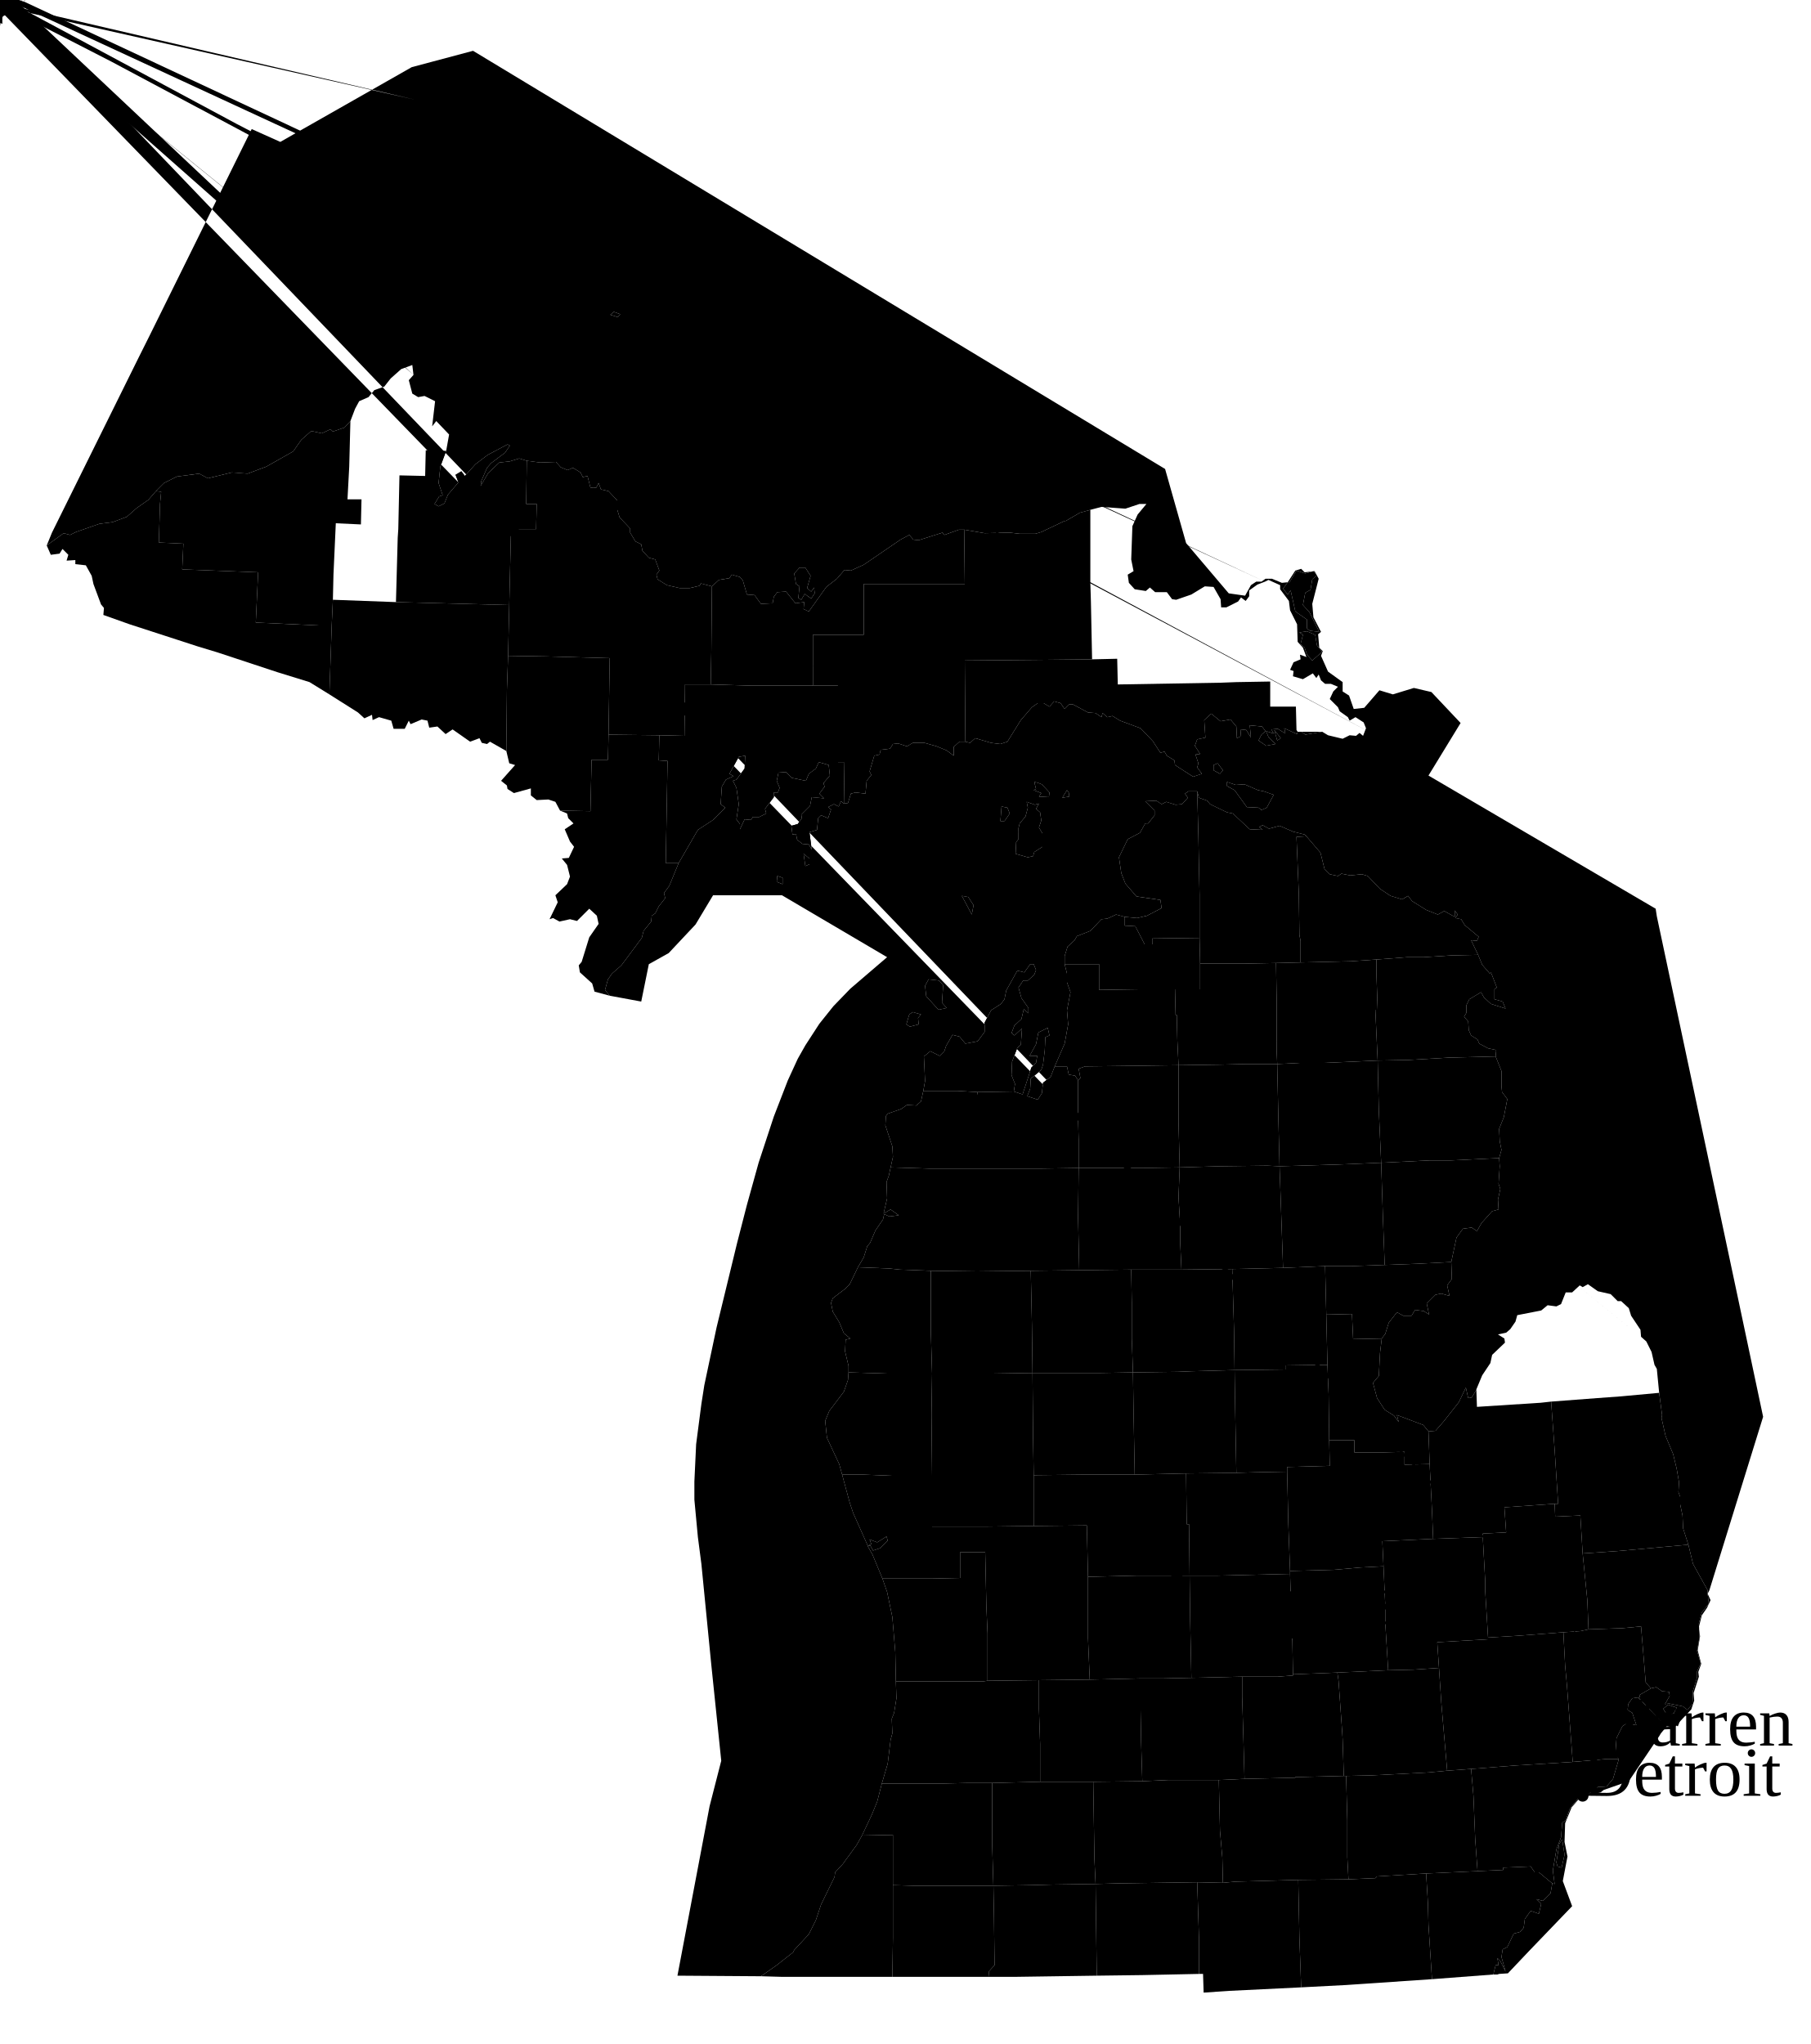
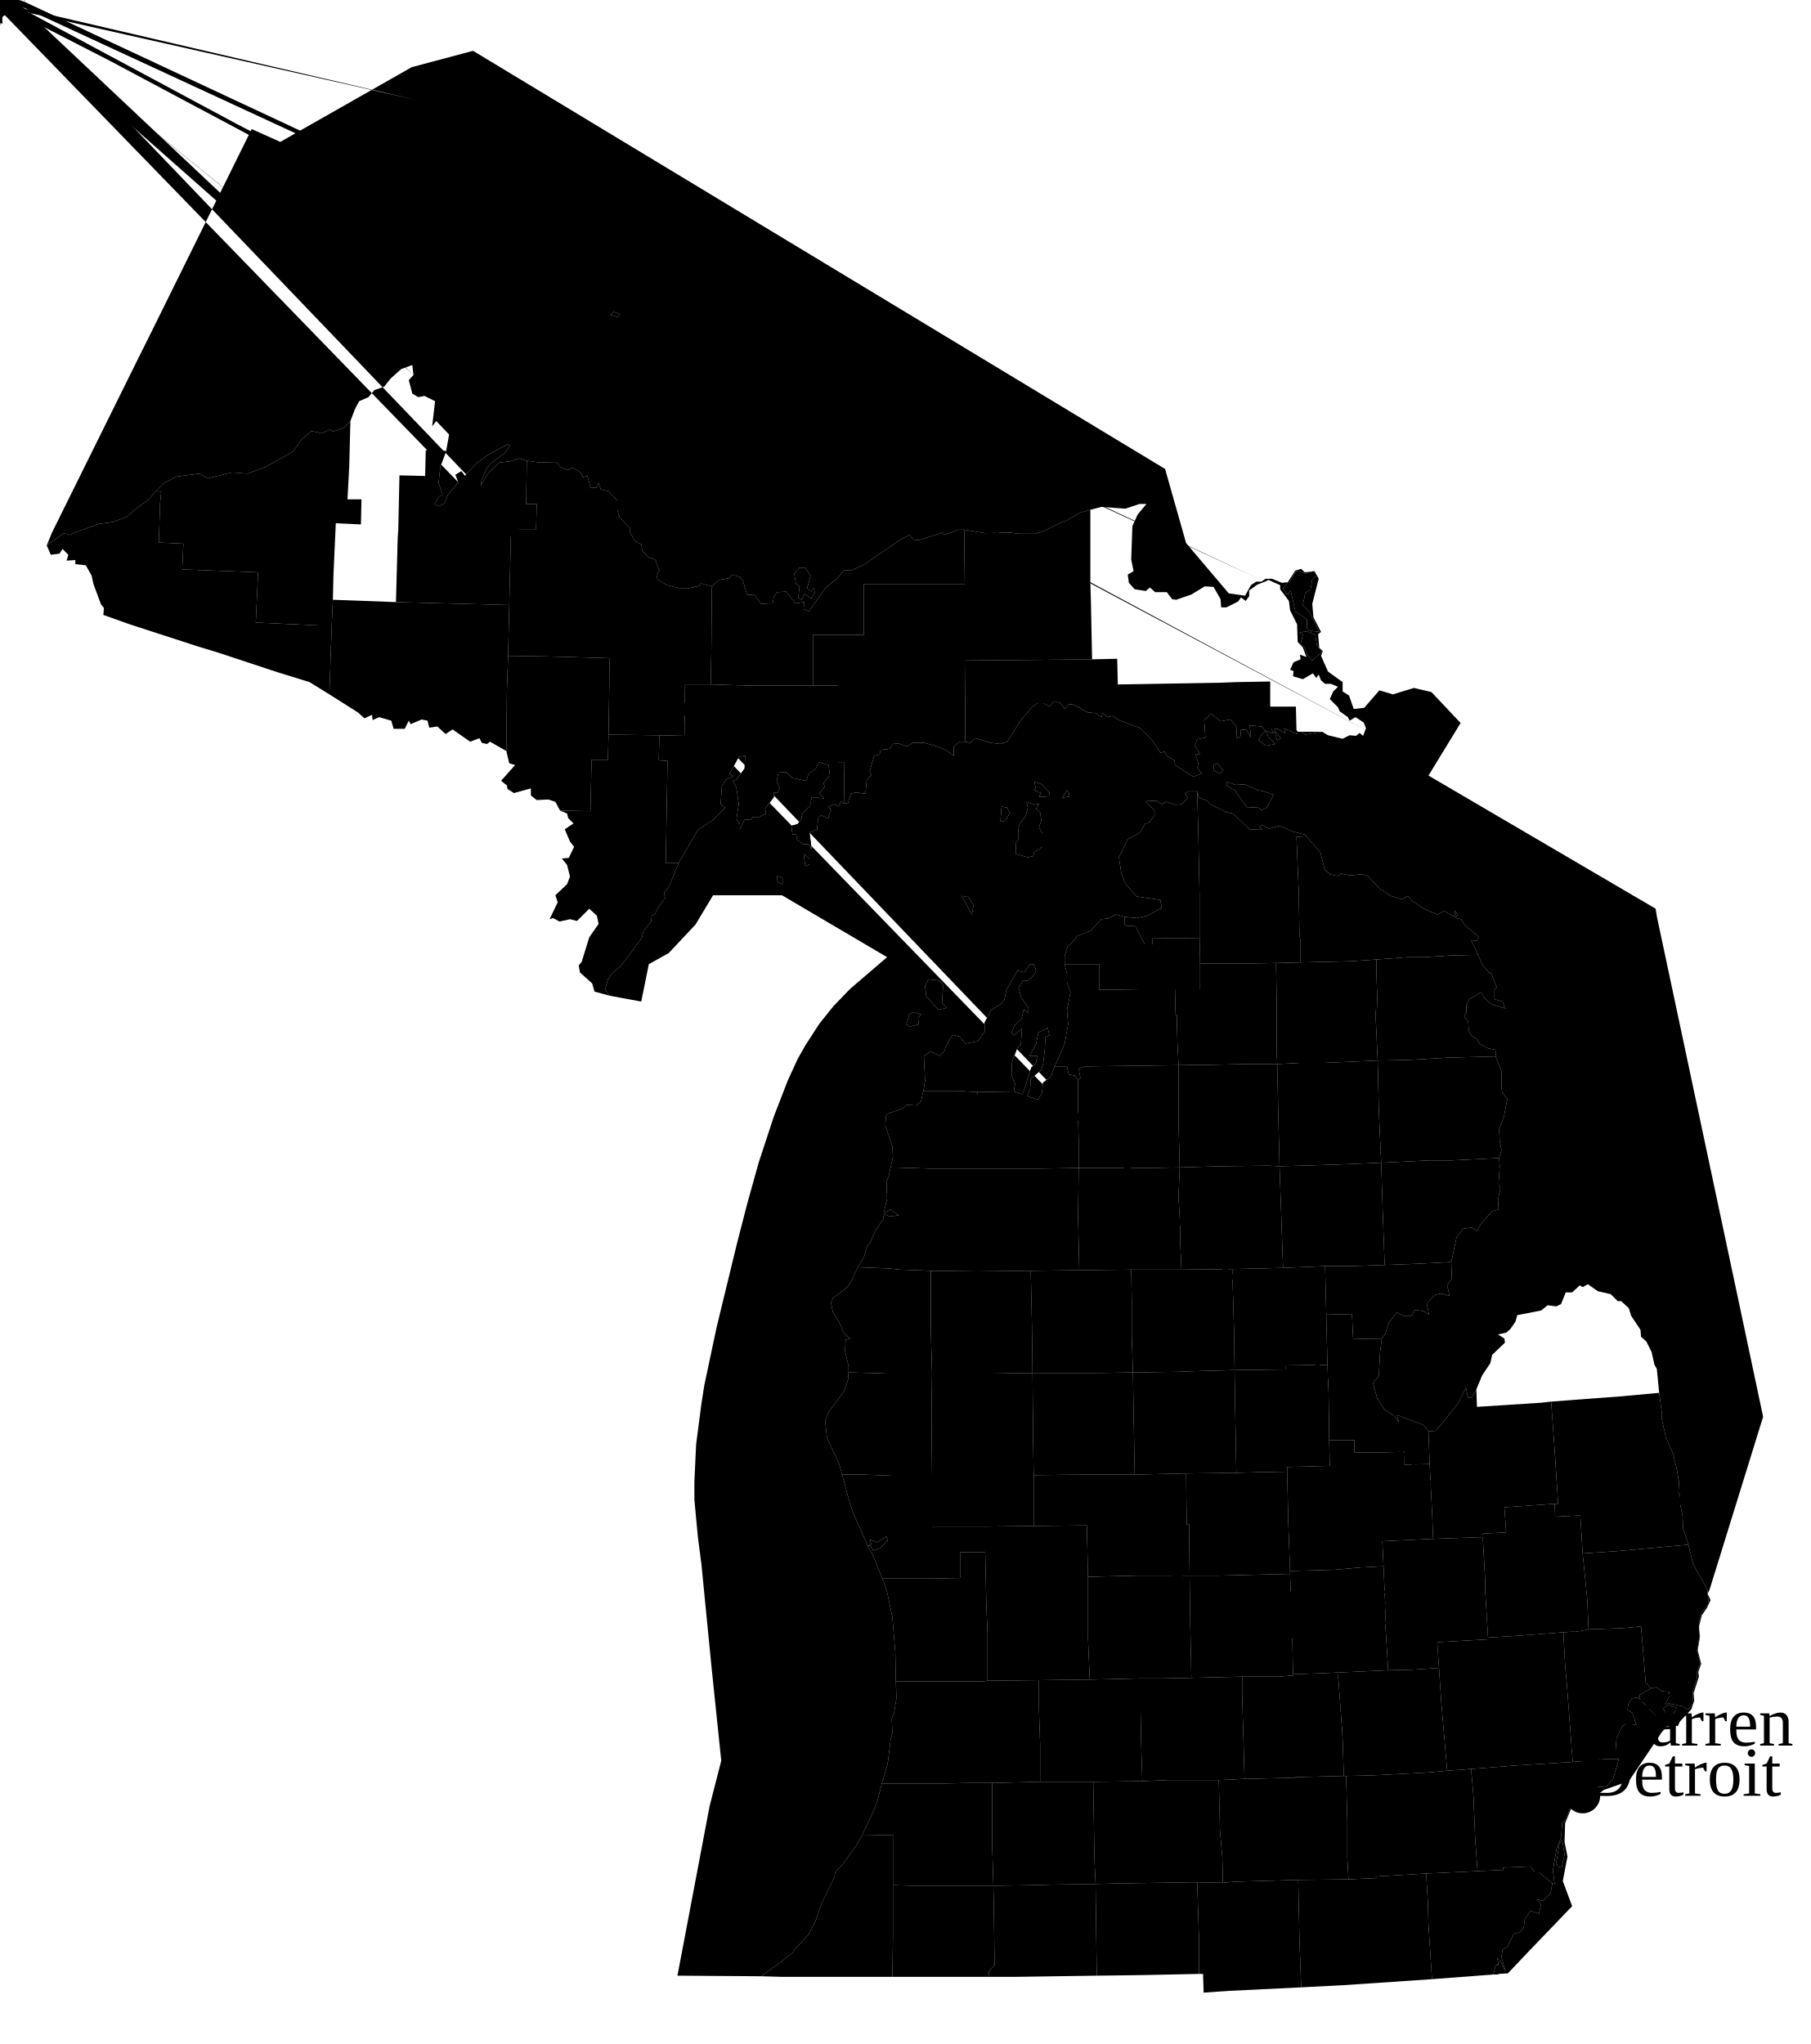
<svg xmlns="http://www.w3.org/2000/svg" version="1.1" width="310" height="350" viewBox="0 0 310 350">
  <g class="counties" transform="scale(0.1)">
    <path data-fips-int="26001" data-name="Alcona County" d="M2561,1809l10,25 0,26 1,10 9,12 -6,31 -8,20 1,21 3,15 -4,14 -83,4 -36,0 -83,4 -4,-89 -2,-86 53,-1 69,-4Z" />
    <path data-fips-int="26005" data-name="Allegan County" d="M1691,2878l88,-1 0,49 2,60 0,65 -82,2 -42,0 -43,1 -104,0 10,-34 5,-41 3,-11 -1,-25 4,-10 4,-25 -1,-29 3,0 147,0Z" />
    <path data-fips-int="26009" data-name="Antrim County" d="M2012,1694l1,44 2,0 1,44 2,42 -76,1 -84,1 -11,4 3,16 -4,4 -5,-8 -11,-2 -3,-14 -21,0 17,-39 6,-33 -2,-24 6,-31 -6,-17 0,-15 -4,-16 59,0 0,44 69,-1Z" />
    <path data-fips-int="26013" data-name="Baraga County" d="M902,789l-1,74 18,0 -1,43 -43,0 -3,130 -194,-5 3,-110 1,-15 2,-92 44,1 1,-44 35,1 -10,27 -3,28 7,21 -6,2 -8,13 7,4 10,-5 6,-15 18,-21 -5,-13 10,-6 6,8 18,-20 21,-16 34,-18 4,2 -8,12 -24,18 -7,8 -10,23 -1,8 13,-22 19,-18 18,-2 16,-5Z" />
    <path data-fips-int="26015" data-name="Barry County" d="M1956,3050l-84,1 -91,0 0,-65 -2,-60 0,-49 87,-1 87,-2 0,54 1,56Z" />
    <path data-fips-int="26017" data-name="Bay County" d="M2366,2292l-3,25 -2,39 -10,12 7,26 13,20 16,10 8,11 -3,-12 45,17 9,11 2,56 -43,1 0,-22 -38,1 -48,0 0,-21 -43,0 -1,-79 -2,-50 -2,-86 44,-1 2,43Z" />
    <path data-fips-int="26019" data-name="Benzie County" d="M1674,1870l-1,5 0,126 -81,0 -67,-2 4,-18 -1,-18 -12,-36 1,-16 3,-4 23,-8 10,-7 16,1 8,-7 4,-18 59,0Z" />
    <path data-fips-int="26021" data-name="Berrien County" d="M1529,3228l0,90 -1,67 -190,0 -35,-1 27,-19 28,-22 2,-4 25,-27 12,-24 9,-27 23,-47 1,-8 13,-14 24,-33 9,-16 53,-1Z" />
    <path data-fips-int="26023" data-name="Branch County" d="M2050,3223l3,95 0,62 -97,2 -78,1 -2,-155 0,-2 36,-1Z" />
    <path data-fips-int="26027" data-name="Cass County" d="M1701,3229l1,54 1,82 -10,11 1,9 -166,0 1,-67 0,-90 37,1Z" />
    <path data-fips-int="26031" data-name="Cheboygan County" d="M2237,1432l-17,1 4,98 1,70 2,10 0,37 -42,1 -52,1 -78,0 -1,-44 0,-74 -1,-50 -1,-51 -2,-76 3,11 14,5 5,6 29,14 10,2 29,27 22,1 -6,-5 6,-3 11,6 18,-5 23,10 20,5Z" />
    <path data-fips-int="26035" data-name="Clare County" d="M2023,2174l87,-1 3,103 1,70 -73,2 -24,1 -77,1 -2,-58 0,-61 -1,-57Z" />
    <path data-fips-int="26037" data-name="Clinton County" d="M2209,2695l2,66 2,51 1,55 0,2 -26,2 -61,0 -87,2 -2,-96 -1,-79 46,0Z" />
    <path data-fips-int="26039" data-name="Crawford County" d="M2187,1822l2,94 2,81 -21,-1 -82,1 -68,2 -2,-77 0,-98 71,-1 43,-1Z" />
    <path data-fips-int="26043" data-name="Dickinson County" d="M1042,1258l-1,43 -28,0 -2,88 -52,-1 -8,-15 -12,-4 -20,1 -10,-8 0,-12 -29,8 -11,-7 -1,-6 -10,-8 24,-27 -10,-3 -5,-21 1,-105 2,-58 65,1 109,3Z" />
    <path data-fips-int="26045" data-name="Eaton County" d="M2040,2873l87,-2 0,34 2,68 2,73 -44,2 -87,0 -44,2 -2,-66 -1,-56 0,-54 39,0Z" />
    <path data-fips-int="26049" data-name="Genesee County" d="M2539,2632l4,73 0,17 5,82 0,3 -87,5 3,44 -44,3 -43,1 -5,-81 0,-30 -3,-67 -2,-43 87,-4Z" />
    <path data-fips-int="26051" data-name="Gladwin County" d="M2269,2168l2,83 2,86 -72,1 0,7 -87,1 -1,-70 -3,-103 87,-2Z" />
    <path data-fips-int="26053" data-name="Gogebic County" d="M568,1071l-4,118 -34,-21 -55,-17 -103,-34 -33,-10 -117,-38 -45,-16 1,-12 -5,-6 -13,-35 -3,-14 -10,-18 -18,-2 0,-7 -15,1 3,-10 -10,-10 -5,8 -15,2 -7,-16 29,-21 11,3 10,-5 40,-14 23,-3 24,-9 17,-15 20,-14 13,-15 9,1 -2,21 -2,66 42,2 -2,44 130,5 -4,86 108,5Z" />
    <path data-fips-int="26057" data-name="Gratiot County" d="M2117,2522l33,-1 54,-1 2,89 3,81 0,5 -126,3 -46,0 -1,-88 -4,0 -1,-87Z" />
    <path data-fips-int="26059" data-name="Hillsdale County" d="M2223,3219l2,99 3,85 -123,6 -44,3 -1,-32 -7,0 0,-62 -3,-95 44,1 21,-2Z" />
    <path data-fips-int="26065" data-name="Ingham County" d="M2290,2864l2,14 6,84 1,16 2,63 -83,2 0,1 -87,2 -2,-73 -2,-68 0,-34 61,0 26,-2 0,-2Z" />
    <path data-fips-int="26067" data-name="Ionia County" d="M2037,2698l1,79 2,96 -48,1 -39,0 -87,2 -3,-71 0,-105 83,-2Z" />
    <path data-fips-int="26069" data-name="Iosco County" d="M2567,1983l1,14 -2,30 3,9 -4,18 1,17 -11,3 -18,20 -8,14 -9,-6 -15,2 -11,15 -9,42 -59,3 -55,2 -3,-82 -3,-93 83,-4 36,0Z" />
    <path data-fips-int="26071" data-name="Iron County" d="M678,1031l194,5 -2,87 -2,58 -1,105 -28,-16 -5,4 -9,-2 -4,-8 -16,6 -30,-21 -12,8 -14,-13 -14,2 -3,-12 -10,-2 -19,8 -3,-6 -7,14 -19,0 -4,-14 -21,-6 -11,5 -1,-9 -13,6 -11,-10 -49,-31 4,-118 2,-44Z" />
    <path data-fips-int="26073" data-name="Isabella County" d="M2117,2522l-86,1 -88,2 -2,-109 -1,-66 77,-1 24,-1 73,-2 1,66Z" />
    <path data-fips-int="26075" data-name="Jackson County" d="M2301,3041l4,0 2,76 0,63 2,38 -86,1 -108,3 -21,2 -1,-43 -4,-46 -2,-87 44,-2 87,-2 0,-1Z" />
    <path data-fips-int="26077" data-name="Kalamazoo County" d="M1872,3051l2,132 2,43 -73,1 -39,1 -63,1 -2,-68 0,-108 82,-2Z" />
    <path data-fips-int="26079" data-name="Kalkaska County" d="M2018,1824l0,98 2,77 -62,1 -111,0 0,-48 -1,-37 0,-65 4,-4 -3,-16 11,-4 84,-1Z" />
    <path data-fips-int="26081" data-name="Kent County" d="M1863,2700l0,105 3,71 -87,1 -88,1 0,-81 -2,-46 -2,-93 0,-44 83,-1 91,-1Z" />
    <path data-fips-int="26085" data-name="Lake County" d="M1594,2176l79,1 92,-1 2,93 1,82 -69,1 -103,0 -2,-69Z" />
    <path data-fips-int="26087" data-name="Lapeer County" d="M2710,2660l8,80 2,50 -14,3 -29,2 -79,6 -50,3 -5,-82 0,-17 -4,-73 0,-6 40,-2 -3,-43 86,-6 1,22 43,-2Z" />
    <path data-fips-int="26091" data-name="Lenawee County" d="M2452,3389l-147,10 -77,4 -3,-85 -2,-99 86,-1 46,-2 3,-3 84,-5 3,50 1,38Z" />
    <path data-fips-int="26093" data-name="Livingston County" d="M2464,2856l4,60 10,116 -32,3 -97,5 -44,1 -4,0 -2,-63 -1,-16 -6,-84 -2,-14 87,-4 43,-1Z" />
    <path data-fips-int="26095" data-name="Luce County" d="M1867,873l0,124 1,34 2,98 -100,1 -118,1 0,-88 0,-43 -1,-93 35,6 43,-1 17,2 27,0 10,-3 40,-19 2,0 -2,0 2,0 24,-14Z" />
    <path data-fips-int="26099" data-name="Macomb County" d="M2827,2891l-19,11 0,4 -13,2 -7,10 -1,10 8,5 7,21 -17,-3 -7,5 -10,20 -2,27 6,9 -21,0 -58,5 -10,-132 -3,-33 -3,-57 29,-2 14,-3 58,-2 32,-3 8,96Z" />
    <path data-fips-int="26101" data-name="Manistee County" d="M1673,2001l0,57 0,93 0,26 -79,-1 -53,-2 -19,-2 -53,-2 10,-17 6,-19 5,-6 9,-21 13,-19 2,-9 9,4 16,-2 -14,-10 -12,7 6,-26 -1,-28 4,-11 3,-14 67,2Z" />
    <path data-fips-int="26105" data-name="Mason County" d="M1594,2176l0,107 2,69 -77,0 -66,-2 0,-11 -6,-25 1,-20 8,-2 -11,-9 -8,-19 -11,-18 -3,-15 3,-8 21,-16 8,-8 14,-29 53,2 19,2Z" />
    <path data-fips-int="26107" data-name="Mecosta County" d="M1940,2350l1,66 2,109 -83,0 -2,0 -88,1 -1,-62 -1,-113 114,0Z" />
    <path data-fips-int="26109" data-name="Menominee County" d="M1129,1259l-1,43 15,1 -3,175 22,0 -16,39 -9,12 2,9 -11,14 -6,12 -6,4 -1,10 -13,16 -3,12 -35,47 -16,14 -7,10 -5,18 8,10 -26,-7 -4,-14 -21,-19 -2,-12 5,-6 13,-42 16,-23 -3,-14 -13,-12 -21,21 -12,-3 -18,4 -11,-6 -6,2 14,-29 -4,-12 20,-19 5,-13 -5,-20 -9,-11 12,-1 9,-19 -7,-9 -9,-21 15,-10 -9,-9 -2,-8 -12,-5 52,1 2,-88 28,0 1,-43Z" />
    <path data-fips-int="26111" data-name="Midland County" d="M2273,2337l2,50 1,79 1,44 -73,2 0,8 -54,1 -33,1 -2,-110 -1,-66 87,-1 0,-7Z" />
    <path data-fips-int="26113" data-name="Missaukee County" d="M2020,1999l-2,51 3,51 0,29 2,44 -86,0 -89,1 -2,-91 1,-84 111,0Z" />
    <path data-fips-int="26117" data-name="Montcalm County" d="M1943,2525l88,-2 1,87 4,0 1,88 -91,0 -83,2 -2,-88 -91,1 0,-87 88,-1 2,0Z" />
    <path data-fips-int="26119" data-name="Montmorency County" d="M2359,1816l-92,4 -41,0 -39,2 -1,-24 0,-87 -1,-62 42,-1 86,-2 44,-3 0,28 2,58 -4,0Z" />
    <path data-fips-int="26121" data-name="Muskegon County" d="M1596,2527l0,87 91,0 0,44 -43,0 0,44 -47,1 -86,0 -17,-41 -8,-14 4,-2 5,9 12,-4 13,-13 -2,-7 -16,10 -13,-5 3,8 -6,3 -25,-56 -6,-18 -13,-48 35,0 50,2Z" />
    <path data-fips-int="26123" data-name="Newaygo County" d="M1768,2351l1,113 1,62 0,87 -83,1 -91,0 0,-87 -1,-105 1,-70 103,0Z" />
    <path data-fips-int="26125" data-name="Oakland County" d="M2693,3017l-97,6 -77,6 -41,3 -10,-116 -4,-60 -3,-44 87,-5 0,-3 50,-3 79,-6 3,57 3,33Z" />
    <path data-fips-int="26127" data-name="Oceana County" d="M1596,2352l-1,70 1,105 -69,0 -50,-2 -35,0 -5,-18 -21,-45 -3,-29 7,-17 25,-33 7,-20 1,-13 66,2Z" />
    <path data-fips-int="26129" data-name="Ogemaw County" d="M2365,1991l3,93 3,82 -57,2 -45,0 -72,3 -6,-174 101,-3Z" />
    <path data-fips-int="26131" data-name="Ontonagon County" d="M570,1027l-2,44 -22,0 -108,-5 4,-86 -130,-5 2,-44 -42,-2 2,-66 2,-21 -9,-1 14,-14 22,-11 38,-5 15,8 41,-10 27,2 32,-12 46,-26 14,-20 17,-15 18,4 15,-7 4,4 20,-7 10,-11 -2,78 -3,56 24,0 -1,43 -43,-2 -4,88Z" />
    <path data-fips-int="26133" data-name="Osceola County" d="M1848,2175l89,-1 1,57 0,61 2,58 -58,1 -114,0 -1,-82 -2,-93Z" />
    <path data-fips-int="26135" data-name="Oscoda County" d="M2365,1991l-73,3 -101,3 -2,-81 -2,-94 39,-2 41,0 92,-4 2,86Z" />
    <path data-fips-int="26137" data-name="Otsego County" d="M2185,1649l1,62 0,87 1,24 -55,0 -43,1 -71,1 -2,-42 -1,-44 -2,0 -1,-44 43,0 0,-44 78,0Z" />
    <path data-fips-int="26139" data-name="Ottawa County" d="M1687,2658l2,93 2,46 0,81 -7,1 -147,0 -3,0 -1,-50 -5,-60 -9,-43 -8,-23 86,0 47,-1 0,-44Z" />
    <path data-fips-int="26141" data-name="Presque Isle County" d="M2531,1635l-46,1 -47,3 -28,0 -53,4 -44,3 -86,2 0,-37 -2,-10 -1,-70 -4,-98 17,-1 24,28 7,28 9,9 14,3 6,-4 15,3 20,-2 10,3 21,22 18,12 20,6 10,-6 7,9 24,15 20,8 11,-6 18,10 0,-11 5,7 -4,6 10,2 6,10 24,20 -3,7 -10,-1Z" />
    <path data-fips-int="26143" data-name="Roscommon County" d="M2191,1997l6,174 -87,2 -87,1 -2,-44 0,-29 -3,-51 2,-51 68,-2 82,-1Z" />
    <path data-fips-int="26145" data-name="Saginaw County" d="M2448,2507l4,79 2,49 -87,4 2,43 -39,2 -46,4 -75,2 -3,-81 -2,-89 0,-8 73,-2 -1,-44 43,0 0,21 48,0 38,-1 0,22Z" />
    <path data-fips-int="26149" data-name="Saint Joseph County" d="M1876,3226l0,2 2,155 -138,2 -46,0 -1,-9 10,-11 -1,-82 -1,-54 63,-1 39,-1Z" />
    <path data-fips-int="26151" data-name="Sanilac County" d="M2891,2645l-122,11 -59,4 -4,-65 -43,2 -1,-22 6,0 -6,-93 -6,-82 79,-6 41,-3 65,-6 5,38 -1,5 7,31 13,31 6,25 4,23 -1,17 3,8 0,13 4,19 1,22Z" />
    <path data-fips-int="26153" data-name="Schoolcraft County" d="M1652,1000l0,43 0,88 1,139 -10,0 -10,9 0,15 -12,-9 -17,-7 -21,-6 -20,0 -10,6 -15,-5 -9,1 -5,8 -16,2 -2,8 -9,2 -8,27 3,6 -8,10 -2,22 -17,-2 -8,2 -5,16 -7,1 1,-70 -11,0 0,-44 0,-88 -44,0 1,-1 0,-86 87,0 0,-87Z" />
    <path data-fips-int="26155" data-name="Shiawassee County" d="M2369,2682l3,67 0,30 5,81 -87,4 -76,3 -1,-55 -2,-51 -2,-66 0,-5 75,-2 46,-4Z" />
    <path data-fips-int="26157" data-name="Tuscola County" d="M2528,2380l0,-1 0,1 1,29 109,-7 18,-2 6,82 6,93 -6,0 -86,6 3,43 -40,2 0,6 -85,3 -2,-49 -4,-79 -2,-56 12,-1 14,-16 26,-33 12,-25 4,18 6,-1Z" />
    <path data-fips-int="26159" data-name="Van Buren County" d="M1699,3053l0,108 2,68 -135,0 -37,-1 0,-86 -53,1 17,-36 9,-22 8,-31 104,0 43,-1Z" />
    <path data-fips-int="26161" data-name="Washtenaw County" d="M2530,3204l-88,4 -84,5 -3,3 -46,2 -2,-38 0,-63 -2,-76 44,-1 97,-5 32,-3 41,-3 4,46 3,74Z" />
    <path data-fips-int="26165" data-name="Wexford County" d="M1847,2000l-1,84 2,91 -83,1 -92,1 0,-26 0,-93 0,-57 108,0Z" />
    <path data-fips-int="26000" data-name="null" d="M2205,997l13,-20 10,-3 6,6 17,-2 7,13 -11,43 2,23 13,25 -5,4 2,23 6,6 -3,8 12,27 25,18 0,16 11,7 8,23 18,-2 26,-30 23,7 36,-11 30,7 50,53 -55,90 389,228 2,13 139,654 43,203 -92,297 -3,6 5,11 -6,13 -9,13 -5,20 2,16 -4,24 6,23 -5,14 1,8 -9,28 1,13 -5,15 -29,31 -13,-2 -10,12 -3,5 -52,77 -43,15 -5,4 -22,6 -16,6 -12,14 -11,27 -1,32 5,25 -8,42 16,43 -74,77 -36,38 -15,1 -3,1 -2,0 -4,0 -1,0 4,-16 5,0 -2,-12 5,5 9,18 -7,-25 2,-13 8,-4 11,-23 11,-3 6,-7 2,-15 10,-14 14,5 4,-17 -8,-8 11,3 13,-13 3,-17 4,1 -3,-23 6,-36 8,-21 2,-25 6,-4 7,-20 14,-17 18,-8 16,-12 15,-1 11,-13 10,-34 -6,-9 2,-27 10,-20 7,-5 17,3 -7,-21 -8,-5 1,-10 7,-10 13,-2 0,-4 19,-11 9,-2 10,7 12,1 1,7 -8,14 7,-1 24,5 7,6 9,-10 1,-23 7,-23 0,-10 6,-14 -6,-21 4,-23 -1,-25 5,-18 12,-15 -2,-17 0,-6 -25,-45 -8,-33 -9,-28 -1,-22 -4,-19 0,-13 -3,-8 1,-17 -4,-23 -6,-25 -13,-31 -7,-31 1,-5 -5,-38 -4,-41 -4,-7 -5,-22 -9,-18 -9,-8 -1,-12 -16,-24 -4,-13 -13,-12 -6,0 -12,-12 -22,-5 -17,-12 -9,5 -5,-3 -13,12 -11,0 -8,20 -8,4 -15,-2 -11,9 -41,8 -3,11 -9,13 -7,6 -14,3 11,7 1,7 -22,21 -3,14 -14,21 -10,24 0,1 -8,13 -6,1 -4,-18 -12,25 -26,33 -14,16 -12,1 -9,-11 -45,-17 3,12 -8,-11 -16,-10 -13,-20 -7,-26 10,-12 2,-39 3,-25 6,-8 6,-19 14,-18 11,6 14,0 6,-10 15,2 9,6 -4,-19 15,-15 10,-2 14,4 -4,-18 8,-11 -1,-29 9,-42 11,-15 15,-2 9,6 8,-14 18,-20 11,-3 -1,-17 4,-18 -3,-9 2,-30 -1,-14 4,-14 -3,-15 -1,-21 8,-20 6,-31 -9,-12 -1,-10 0,-26 -10,-25 1,-11 -14,-3 -15,-8 -3,-7 -11,-7 -4,-9 -1,-15 -7,-8 4,-7 0,-13 5,-10 20,-12 5,9 12,11 25,8 -5,-12 -14,-4 0,-17 -4,3 4,-3 4,-3 -10,-26 -2,2 -13,-15 -7,-17 -12,-25 10,1 3,-7 -24,-20 -6,-10 -10,-2 4,-6 -5,-7 0,11 -18,-10 -11,6 -20,-8 -24,-15 -7,-9 -10,6 -20,-6 -18,-12 -21,-22 -10,-3 -20,2 -15,-3 -6,4 -14,-3 -9,-9 -7,-28 -24,-28 -3,-3 -20,-5 -23,-10 -18,5 -11,-6 -6,3 6,5 -22,-1 -29,-27 -10,-2 -29,-14 -5,-6 -14,-5 -3,-11 -15,0 -6,4 5,7 -10,11 -11,1 -16,-5 -8,4 -9,-6 -19,1 16,16 0,8 -11,14 -5,0 -9,16 -21,11 -15,31 4,27 7,18 19,22 41,6 2,14 -25,13 -17,4 -21,-2 -15,-4 -15,7 -10,1 -19,20 -23,9 -4,7 -12,11 -5,16 0,14 4,16 0,15 6,17 -6,31 2,24 -6,33 -17,39 -7,18 -13,10 -2,18 -7,11 -18,-6 5,-13 1,-17 18,-15 3,-9 3,-25 1,-22 7,-3 -3,-13 -16,8 -4,20 -11,20 13,0 -2,12 -8,8 -15,46 -15,-5 2,-13 -6,-15 1,-23 9,-24 6,-5 2,-28 -13,12 -5,-4 5,-13 12,-11 4,-17 8,7 0,-9 -12,-17 -5,-18 8,-12 8,0 11,-10 3,-8 -4,-10 -6,0 -10,14 -12,-3 -19,34 -3,15 -6,8 -17,11 -11,21 0,16 -12,16 -21,4 -10,-12 -12,-3 -11,19 -3,9 -8,8 -16,-8 -11,9 2,42 -3,17 -4,18 -8,7 -16,-1 -10,7 -23,8 -3,4 -1,16 12,36 1,18 -4,18 -3,14 -4,11 1,28 -6,26 12,-7 14,10 -16,2 -9,-4 -2,9 -13,19 -9,21 -5,6 -6,19 -10,17 -14,29 -8,8 -21,16 -3,8 3,15 11,18 8,19 11,9 -8,2 -1,20 6,25 0,11 -1,13 -7,20 -25,33 -7,17 3,29 21,45 5,18 13,48 6,18 25,56 6,-3 -3,-8 13,5 16,-10 2,7 -13,13 -12,4 -5,-9 -4,2 8,14 17,41 8,23 9,43 5,60 1,50 1,29 -4,25 -4,10 1,25 -3,11 -5,41 -10,34 -8,31 -9,22 -17,36 -9,16 -24,33 -13,14 -1,8 -23,47 -9,27 -12,24 -25,27 -2,4 -28,22 -27,19 -143,-1 55,-290 20,-78 -17,-164 -17,-173 -6,-46 -6,-64 0,-31 3,-64 9,-69 5,-32 21,-99 35,-144 17,-66 20,-72 26,-79 24,-62 17,-37 13,-23 24,-37 24,-30 29,-30 63,-54 -180,-106 -118,0 -30,50 -46,49 -34,19 -13,64 -54,-10 -8,-10 5,-18 7,-10 16,-14 35,-47 3,-12 13,-16 1,-10 6,-4 6,-12 11,-14 -2,-9 9,-12 16,-39 33,-57 26,-17 21,-21 -8,-6 2,-30 7,-12 13,-6 -7,-4 16,-29 11,-2 -1,22 -14,19 -6,2 6,12 4,28 -4,26 6,8 0,9 8,-17 11,1 3,-5 11,0 12,-6 -2,-8 15,-20 0,-8 7,0 3,-8 -5,-12 3,-14 13,-1 10,10 24,5 5,-12 12,-9 5,-11 17,5 2,18 -11,13 2,6 -9,12 8,8 -21,-2 -3,15 -15,15 1,6 -7,10 -11,3 2,15 6,-1 2,10 9,7 11,1 5,9 -4,-30 13,-4 2,-20 5,-5 12,5 5,-15 -5,-4 10,-5 8,4 4,-9 5,4 7,-1 5,-16 8,-2 17,2 2,-22 8,-10 -3,-6 8,-27 9,-2 2,-8 16,-2 5,-8 9,-1 15,5 10,-6 20,0 21,6 17,7 12,9 0,-15 10,-9 10,0 8,2 9,-8 27,8 16,2 12,-4 23,-37 19,-22 10,-7 10,0 10,6 8,-9 11,3 7,10 8,-8 6,0 26,14 13,1 10,7 2,-7 8,7 9,-2 13,8 35,13 21,22 13,20 7,-2 4,7 13,8 1,8 31,20 15,-5 -8,-11 2,-7 -5,-15 8,-1 -9,-14 4,-11 14,-3 -2,-30 12,-11 16,13 17,-3 10,12 1,20 6,-3 1,-12 9,1 8,13 -2,-21 21,2 6,8 -7,6 -5,10 13,9 16,-3 -12,-12 -4,-10 13,4 -4,-7 11,-1 13,8 -2,-9 22,10 1,-4 6,0 1,0 6,5 29,-5 10,6 25,6 12,-6 11,1 6,-5 6,5 5,-13 -4,-10 -14,-9 -10,6 -3,-6 -14,-10 -3,-7 -14,-14 6,-13 8,-8 -12,-5 -10,0 -7,-6 -4,-10 -4,6 -6,-8 -17,10 -17,-5 1,-9 -6,-2 6,-13 12,-5 -1,-8 11,4 -6,-16 -9,-10 -1,-30 -12,-24 -2,-16 -15,-20 0,-7 -20,-9 -1,0 -1,0 -1,0 1,0 1,0 1,0 -6,3 -13,5 -14,10 0,10 -6,8 -8,-6 -5,7 -20,10 -9,0 -1,-14 -12,-21 -15,-1 -23,14 -26,9 -7,-1 -9,-12 -20,0 -9,-8 -7,6 -19,-3 -10,-11 -2,-14 10,-6 -4,-20 2,-57 9,-20 15,-18 -12,0 -24,8 -41,-3 -19,5 -18,5 -24,14 -2,0 2,0 -2,0 -40,19 -10,3 -27,0 -17,-2 -43,1 -35,-6 -9,0 -25,9 -3,-4 -41,13 -9,-1 -7,-8 -15,8 -63,43 -22,10 -11,-1 -13,15 -18,14 -30,42 -9,-4 1,-12 -15,2 -16,-20 -15,1 -6,8 -2,11 -20,1 -11,-15 -13,-1 -7,-24 -5,-6 -14,-4 -4,6 -18,3 -12,11 -19,-5 -2,4 -17,4 -17,0 -22,-5 -16,-10 -2,-8 5,-7 -7,-19 -11,-3 -11,-12 -2,-11 -10,-5 -9,-15 0,-7 -18,-19 -4,-13 0,-16 -15,-16 -13,-3 -4,-11 -4,8 -10,0 -5,-20 -8,2 -4,-8 -13,-8 -9,4 -12,-5 -8,-9 -27,1 -23,-3 -13,-4 -16,5 -18,2 -19,18 -13,22 1,-8 10,-23 7,-8 24,-18 8,-12 -4,-2 -34,18 -21,16 -18,20 -6,-8 -10,6 5,13 -18,21 -6,15 -10,5 -7,-4 8,-13 6,-2 -7,-21 3,-28 10,-27 5,-28 -22,-23 -7,9 5,-43 -18,-9 -11,2 -10,-6 -6,-23 8,-9 -2,-17 -19,7 -18,16 -11,14 -17,6 -10,12 -16,7 -7,13 -8,21 -10,11 -20,7 -4,-4 -15,7 -18,-4 -17,15 -14,20 -46,26 -32,12 -27,-2 -41,10 -15,-8 -38,5 -22,11 -14,14 -13,15 -20,14 -17,15 -24,9 -23,3 -40,14 -10,5 -11,-3 -29,21 9,-22 150,-303 16,-32 176,-356 49,22 21,-12 204,-116 105,-28 1185,716 36,127 73,86 28,4 10,-18 9,-6 9,0 7,-5 11,0 17,7ZM712,171 -1,5 -36,16 -5,9 -26,12 -3,-1 -12,9 -13,2 -31,15 -22,10 -25,13 -21,18 3,5 17,-11 -4,9 -22,22 10,2 5,9 10,5 15,-3 24,-11 10,-2 36,-15 3,-5 -14,5 -19,0 1,-10 18,-12 33,-16 8,-6 23,0 25,-10 8,-10 0,-1 10,-2 20,-15 -2,-15 -17,9 30,-20 9,-12 15,-8 18,-17 -18,10 -14,7 9,-6 5,-1 -2,-6 -13,13 -3,-3 -9,7 -7,-1 -17,7ZM975,508 -9,3 -20,-6 -32,0 -3,4 -32,2 -6,4 -13,0 -10,4 -5,7 -20,5 -17,12 -11,2 -20,12 -29,40 -1,0 -22,21 -18,6 3,20 -7,10 7,22 21,2 17,5 3,13 23,-3 8,-19 -7,-14 -1,-3 0,1 1,2 -1,-2 0,-1 9,-10 4,3 -7,15 2,20 -5,11 -20,15 -1,15 16,19 2,-2 -2,2 -2,9 7,-1 17,-21 7,-29 17,-10 4,-17 10,-6 3,5 5,-28 4,-4 5,-5 16,-2 14,-18 9,-4 13,-17 16,-5 27,-20 -9,-10 3,-11 25,-4 12,1 11,5 16,-4 4,-5 16,0 -3,-19 -13,-10 -15,-6ZM1045,539l13,4 4,-5 -11,-4ZM1379,972l-10,0 -9,10 3,18 6,4 -2,20 5,3 6,-10 11,8 6,-9 -1,-10 -5,7 -7,-6 6,-21ZM2205,997l-8,11 8,10 5,-7 8,36 20,14 0,15 5,4 16,2 -17,-34 -11,-12 4,-21 9,-5 3,-18 8,-7 -6,-7 -14,4 -15,-5 -12,20ZM2238,1081l-13,2 6,4 -4,16 7,6 4,12 9,10 17,-15 -9,-11 -3,-18ZM2357,1260 4,6 7,-6 5,12 6,2 3,-8 12,6 18,0 17,-6 3,-6 16,20 7,-2 15,1 9,-16 -1,-5 9,-14 -10,-4 -15,-12 -1,-11 -13,-23 -17,-7 -31,2 -3,9 20,5 -1,19 -14,-2 -7,8 -10,0 -6,14 -8,8 -7,-10 -1,-8 -6,-3 -12,19 0,11 5,-5 10,0ZM2187,1268l6,-4 -11,-14ZM2078,1310l0,9 11,6 5,-6 -9,-12ZM1776,1340l-5,-1 3,12 -4,2 13,5 -4,6 17,1 1,-8 -13,-14ZM2101,1339l0,7 13,7 21,29 20,1 5,4 9,-4 12,-22 -17,-6 -10,-2 -23,-10 -15,1ZM1830,1357l-3,-4 -8,13 12,-2ZM1779,1376l-7,2 -14,-5 2,10 -4,15 -10,12 -2,8 0,19 -4,5 -1,20 21,6 9,-2 2,-7 14,-9 0,-23 -6,-10 4,-12 -2,-14 -7,-6ZM1386,1470l-10,-8 3,21 7,-3ZM1713,1406l7,0 9,-13 -4,-10 -10,-2ZM1330,1510l10,4 0,-11 -9,-3ZM1664,1566l3,-16 -9,-14 -11,-2ZM1607,1729l14,-3 -8,-9 2,-30 -7,-8 -18,-2 -6,11 2,18ZM1558,1758l15,-4 -1,-11 5,-6 -14,-4 -6,4 -5,17ZM2845,2948 12,-8 9,13 7,3 4,-10 19,-20 -6,3 -8,-5 -12,2 -3,9 -14,3ZM2848,2926l-4,4 -2,3 -4,0 4,0 2,-3 4,-4 6,10 12,-2 5,-10 -15,-5ZM2665,3189l2,7 7,2 5,-22 -4,-26 -5,7Z" />
    <path data-fips-int="26003" data-name="Alger County" d="M1379,972l9,14 -6,21 7,6 5,-7 1,10 -6,9 -11,-8 -6,10 -5,-3 2,-20 -6,-4 -3,-18 9,-10ZM1652,1000l-173,0 0,87 -87,0 0,86 -1,1 -12,0 -94,0 -68,-2 1,-55 1,-113 12,-11 18,-3 4,-6 14,4 5,6 7,24 13,1 11,15 20,-1 2,-11 6,-8 15,-1 16,20 15,-2 -1,12 9,4 30,-42 18,-14 13,-15 11,1 22,-10 63,-43 15,-8 7,8 9,1 41,-13 3,4 25,-9 9,0Z" />
    <path data-fips-int="26007" data-name="Alpena County" d="M2531,1635l7,17 13,15 2,-2 10,26 -4,3 -4,3 4,-3 0,17 14,4 5,12 -25,-8 -12,-11 -5,-9 -20,12 -5,10 0,13 -4,7 7,8 1,15 4,9 11,7 3,7 15,8 14,3 -1,11 -80,2 -69,4 -53,1 -4,-87 4,0 -2,-58 0,-28 53,-4 28,0 47,-3Z" />
    <path data-fips-int="26011" data-name="Arenac County" d="M2485,2161l1,29 -8,11 4,18 -14,-4 -10,2 -15,15 4,19 -9,-6 -15,-2 -6,10 -14,0 -11,-6 -14,18 -6,19 -6,8 -49,1 -2,-43 -44,1 -2,-83 45,0 57,-2 55,-2Z" />
    <path data-fips-int="26029" data-name="Charlevoix County" d="M1926,1570l0,15 18,1 16,31 13,0 0,-10 81,-1 1,44 0,44 -43,0 -61,0 -69,1 0,-44 -59,0 0,-14 5,-16 12,-11 4,-7 23,-9 19,-20 10,-1 15,-7ZM1713,1406l2,-25 10,2 4,10 -9,13ZM1779,1376l-5,9 7,6 2,14 -4,12 6,10 0,23 -14,9 -2,7 -9,2 -21,-6 1,-20 4,-5 0,-19 2,-8 10,-12 4,-15 -2,-10 14,5ZM1830,1357l1,7 -12,2 8,-13ZM1776,1340l8,3 13,14 -1,8 -17,-1 4,-6 -13,-5 4,-2 -3,-12Z" />
    <path data-fips-int="26033" data-name="Chippewa County" d="M2455,1278l-7,2 -16,-20 -3,6 -17,6 -18,0 -12,-6 -3,8 -6,-2 -5,-12 -7,6 -4,-6 3,-6 -10,0 -5,5 0,-11 12,-19 6,3 1,8 7,10 8,-8 6,-14 10,0 7,-8 14,2 1,-19 -20,-5 3,-9 31,-2 17,7 13,23 1,11 15,12 10,4 -9,14 1,5 -9,16ZM2238,1081l14,6 3,18 9,11 -17,15 -9,-10 -4,-12 -7,-6 4,-16 -6,-4ZM2205,997l3,0 12,-20 15,5 14,-4 6,7 -8,7 -3,18 -9,5 -4,21 11,12 17,34 -16,-2 -5,-4 0,-15 -20,-14 -8,-36 -5,7 -8,-10ZM2166,996 6,-3 -1,0 -1,0 -1,0 1,0 1,0 1,0 20,9 0,7 15,20 2,16 12,24 1,30 9,10 6,16 -11,-4 1,8 -12,5 -6,13 6,2 -1,9 17,5 17,-10 6,8 4,-6 4,10 7,6 10,0 12,5 -8,8 -6,13 14,14 3,7 14,10 3,6 10,-6 14,9 4,10 -5,13 -6,-5 -6,5 -11,-1 -12,6 -25,-6 -10,-6 -35,0 -1,0 -6,0 -2,-3 -1,-40 -44,0 0,-43 -58,1 -26,1 -177,3 -1,-44 -43,1 -2,-98 -1,-34 0,-124 19,-5 41,3 24,-8 12,0 -15,18 -9,20 -2,57 4,20 -10,6 2,14 10,11 19,3 7,-6 9,8 20,0 9,12 7,1 26,-9 23,-14 15,1 12,21 1,14 9,0 20,-10 5,-7 8,6 6,-8 0,-10 14,-10Z" />
    <path data-fips-int="26041" data-name="Delta County" d="M1330,1510l1,-10 9,3 0,11ZM1386,1470l0,10 -7,3 -3,-21ZM1217,1172l68,2 94,0 12,0 44,0 0,88 0,44 11,0 -1,70 -5,-4 -4,9 -8,-4 -10,5 5,4 -5,15 -12,-5 -5,5 -2,20 -13,4 4,30 -5,-9 -11,-1 -9,-7 -2,-10 -6,1 -2,-15 11,-3 7,-10 -1,-6 15,-15 3,-15 21,2 -8,-8 9,-12 -2,-6 11,-13 -2,-18 -17,-5 -5,11 -12,9 -5,12 -24,-5 -10,-10 -13,1 -3,14 5,12 -3,8 -7,0 0,8 -15,20 2,8 -12,6 -11,0 -3,5 -11,-1 -8,17 0,-9 -6,-8 4,-26 -4,-28 -6,-12 6,-2 14,-19 1,-22 -11,2 -16,29 7,4 -13,6 -7,12 -2,30 8,6 -21,21 -26,17 -33,57 -22,0 3,-175 -15,-1 1,-43 43,1 1,-88Z" />
    <path data-fips-int="26047" data-name="Emmet County" d="M2050,1355l2,76 1,51 1,50 0,74 -81,1 0,10 -13,0 -16,-31 -18,-1 0,-15 21,2 17,-4 25,-13 -2,-14 -41,-6 -19,-22 -7,-18 -4,-27 15,-31 21,-11 9,-16 5,0 11,-14 0,-8 -16,-16 19,-1 9,6 8,-4 16,5 11,-1 10,-11 -5,-7 6,-4Z" />
    <path data-fips-int="26055" data-name="Grand Traverse County" d="M1806,1826l21,0 3,14 11,2 5,8 0,65 1,37 0,48 -66,1 -108,0 0,-126 1,-5 62,-1 15,5 15,-46 8,-8 2,-12 -13,0 11,-20 4,-20 16,-8 3,13 -7,3 -1,22 -3,25 -3,9 -18,15 -1,17 -5,13 18,6 7,-11 2,-18 13,-10Z" />
    <path data-fips-int="26061" data-name="Houghton County" d="M708,642 -8,9 6,23 10,6 11,-2 18,9 -5,43 7,-9 22,23 -5,28 -35,-1 -1,44 -44,-1 -2,92 -1,15 -3,110 -108,-4 1,-43 4,-88 43,2 1,-43 -24,0 3,-56 2,-78 8,-21 7,-13 16,-7 10,-12 17,-6 11,-14 18,-16 19,-7ZM844,643l-4,4 -5,28 -3,-5 -10,6 -4,17 -17,10 -7,29 -17,21 -7,1 2,-9 2,-2 -2,2 -16,-19 1,-15 20,-15 5,-11 -2,-20 7,-15 -4,-3 -9,10 0,1 1,2 -1,-2 0,-1 1,3 7,14 -8,19 -23,3 -3,-13 -17,-5 -21,-2 -7,-22 7,-10 -3,-20 18,-6 22,-21 1,0 72,2 0,43Z" />
    <path data-fips-int="26063" data-name="Huron County" d="M2819,2297 9,18 5,22 4,7 4,41 -65,6 -41,3 -79,6 -18,2 -109,7 -1,-29 0,-1 10,-24 14,-21 3,-14 22,-21 -1,-7 -11,-7 14,-3 7,-6 9,-13 3,-11 41,-8 11,-9 15,2 8,-4 8,-20 11,0 13,-12 5,3 9,-5 17,12 22,5 12,12 6,0 13,12 4,13 16,24 1,12Z" />
    <path data-fips-int="26083" data-name="Keweenaw County" d="M1045,539l6,-5 11,4 -4,5ZM975,508l16,1 15,6 13,10 3,19 -16,0 -4,5 -16,4 -11,-5 -12,-1 -25,4 -3,11 9,10 -27,20 -16,5 -13,17 -9,4 -14,18 -16,2 -5,5 -24,-1 0,-43 -72,-2 -1,0 1,0 29,-40 20,-12 11,-2 17,-12 20,-5 5,-7 10,-4 13,0 6,-4 32,-2 3,-4 32,0 20,6ZM712,171l9,0 17,-7 7,1 9,-7 3,3 13,-13 2,6 -5,1 -9,6 14,-7 18,-10 -18,17 -15,8 -9,12 -30,20 17,-9 2,15 -20,15 -10,2 0,1 -8,10 -25,10 -23,0 -8,6 -33,16 -18,12 -1,10 19,0 14,-5 -3,5 -36,15 -10,2 -24,11 -15,3 -10,-5 -5,-9 -10,-2 22,-22 4,-9 -17,11 -3,-5 21,-18 25,-13 22,-10 31,-15 13,-2 12,-9 3,1 26,-12 5,-9 36,-16Z" />
    <path data-fips-int="26089" data-name="Leelanau County" d="M1558,1758l-6,-4 5,-17 6,-4 14,4 -5,6 1,11ZM1607,1729l-21,-23 -2,-18 6,-11 18,2 7,8 -2,30 8,9ZM1736,1869l-62,1 -34,-2 -59,0 3,-17 -2,-42 11,-9 16,8 8,-8 3,-9 11,-19 12,3 10,12 21,-4 12,-16 0,-16 11,-21 17,-11 6,-8 3,-15 19,-34 12,3 10,-14 6,0 4,10 -3,8 -11,10 -8,0 -8,12 5,18 12,17 0,9 -8,-7 -4,17 -12,11 -5,13 5,4 13,-12 -2,28 -6,5 -9,24 -1,23 6,15ZM1664,1566l-17,-32 11,2 9,14Z" />
    <path data-fips-int="26097" data-name="Mackinac County" d="M2101,1339l15,5 15,-1 23,10 10,2 17,6 -12,22 -9,4 -5,-4 -20,-1 -21,-29 -13,-7ZM2078,1310l7,-3 9,12 -5,6 -11,-6ZM2264,1253l-29,5 -6,-5 -1,0 1,0ZM2187,1268l-5,-18 11,14ZM2222,1253l-1,4 -22,-10 2,9 -13,-8 -11,1 4,7 -13,-4 4,10 12,12 -16,3 -13,-9 5,-10 7,-6 -6,-8 -21,-2 2,21 -8,-13 -9,-1 -1,12 -6,3 -1,-20 -10,-12 -17,3 -16,-13 -12,11 2,30 -14,3 -4,11 9,14 -8,1 5,15 -2,7 8,11 -15,5 -31,-20 -1,-8 -13,-8 -4,-7 -7,2 -13,-20 -21,-22 -35,-13 -13,-8 -9,2 -8,-7 -2,7 -10,-7 -13,-1 -26,-14 -6,0 -8,8 -7,-10 -11,-3 -8,9 -10,-6 -10,0 -10,7 -19,22 -23,37 -12,4 -16,-2 -27,-8 -9,8 -8,-2 -1,-139 118,-1 100,-1 43,-1 1,44 177,-3 26,-1 58,-1 0,43 44,0 1,40Z" />
    <path data-fips-int="26103" data-name="Marquette County" d="M1219,1004l-1,113 -1,55 -44,0 -1,88 -43,-1 -87,-1 2,-131 -109,-3 -65,-1 2,-87 3,-130 43,0 1,-43 -18,0 1,-74 23,3 27,-1 8,9 12,5 9,-4 13,8 4,8 8,-2 5,20 10,0 4,-8 4,11 13,3 15,16 0,16 4,13 18,19 0,7 9,15 10,5 2,11 11,12 11,3 7,19 -5,7 2,8 16,10 22,5 17,0 17,-4 2,-4Z" />
    <path data-fips-int="26115" data-name="Monroe County" d="M2658,3225l-3,17 -13,13 -11,-3 8,8 -4,17 -14,-5 -10,14 -2,15 -6,7 -11,3 -11,23 -8,4 -2,13 7,25 -9,-18 -5,-5 2,12 -5,0 -4,16 -105,8 -6,-93 -1,-38 -3,-50 88,-4 44,-2 0,-4 47,-2 7,10 7,0Z" />
    <path data-fips-int="26147" data-name="Saint Clair County" d="M2845,2948l8,-10 14,-3 3,-9 12,-2 8,5 6,-3 -19,20 -4,10 -7,-3 -9,-13ZM2848,2926l8,-7 15,5 -5,10 -12,2ZM2827,2891l-9,-10 -8,-96 -32,3 -58,2 -2,-50 -8,-80 59,-4 122,-11 8,33 25,45 0,6 2,17 -12,15 -5,18 1,25 -4,23 6,21 -6,14 0,10 -7,23 -1,23 -9,10 -7,-6 -24,-5 -7,1 8,-14 -1,-7 -12,-1 -10,-7Z" />
    <path data-fips-int="26163" data-name="Wayne County" d="M2665,3189l5,-32 5,-7 4,26 -5,22 -7,-2ZM2772,3012l-10,34 -11,13 -15,1 -16,12 -18,8 -14,17 -7,20 -6,4 -2,25 -8,21 -6,36 3,23 -4,-1 -23,-19 -7,0 -7,-10 -47,2 0,4 -44,2 -4,-55 -3,-74 -4,-46 77,-6 97,-6 58,-5Z" />
    <path data-fips-int="26025" data-name="Calhoun County" d="M2087,3048l2,87 4,46 1,43 -44,-1 -138,2 -36,1 -2,-43 -2,-132 84,-1 44,-2Z" />
  </g>
  <g class="cities">
-     <circle r="1" cx="271.0" cy="307.5" />
+     <circle r="3" cx="271.0" cy="307.5" />
    <text x="271.0" y="307.5">Detroit</text>
-     <circle r="1" cx="173.3" cy="278.0" />
+     <circle r="3" cx="173.3" cy="278.0" />
    <text x="173.3" y="278.0">Grand Rapids</text>
-     <circle r="1" cx="272.1" cy="298.9" />
+     <circle r="3" cx="272.1" cy="298.9" />
    <text x="272.1" y="298.9">Warren</text>
  </g>
</svg>
